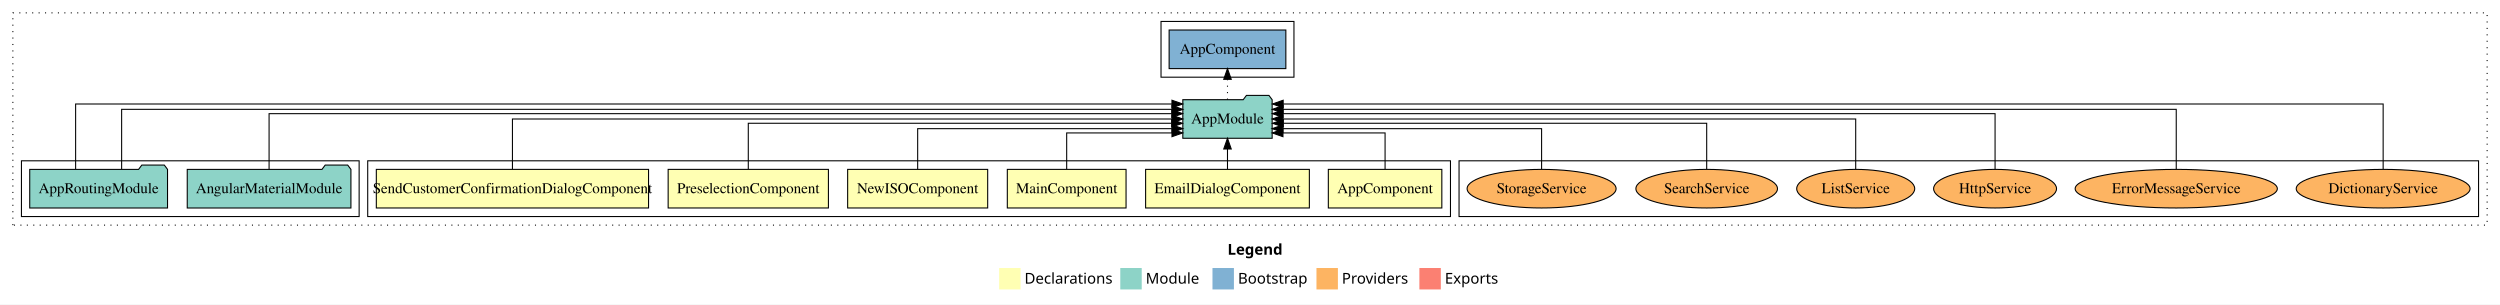
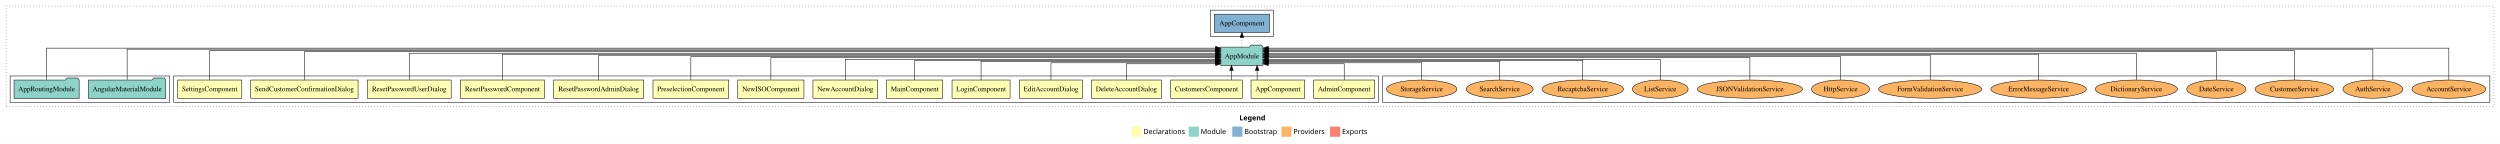
- <svg xmlns="http://www.w3.org/2000/svg" width="2332pt" height="284pt" viewBox="0.00 0.00 2332.00 284.00">
+ <svg xmlns="http://www.w3.org/2000/svg" width="4936pt" height="284pt" viewBox="0.00 0.00 4936.00 284.00">
  <g id="graph0" class="graph" transform="scale(1 1) rotate(0) translate(4 280)">
-     <polygon fill="white" stroke="transparent" points="-4,4 -4,-280 2328,-280 2328,4 -4,4" />
-     <text text-anchor="start" x="1141.01" y="-42.4" font-family="sans-serif" font-weight="bold" font-size="14.00">Legend</text>
-     <polygon fill="#ffffb3" stroke="transparent" points="928,-10 928,-30 948,-30 948,-10 928,-10" />
-     <text text-anchor="start" x="951.63" y="-15.4" font-family="sans-serif" font-size="14.00">  Declarations</text>
-     <polygon fill="#8dd3c7" stroke="transparent" points="1041,-10 1041,-30 1061,-30 1061,-10 1041,-10" />
-     <text text-anchor="start" x="1064.73" y="-15.4" font-family="sans-serif" font-size="14.00">  Module</text>
-     <polygon fill="#80b1d3" stroke="transparent" points="1127,-10 1127,-30 1147,-30 1147,-10 1127,-10" />
-     <text text-anchor="start" x="1150.78" y="-15.4" font-family="sans-serif" font-size="14.00">  Bootstrap</text>
-     <polygon fill="#fdb462" stroke="transparent" points="1224,-10 1224,-30 1244,-30 1244,-10 1224,-10" />
-     <text text-anchor="start" x="1247.67" y="-15.4" font-family="sans-serif" font-size="14.00">  Providers</text>
-     <polygon fill="#fb8072" stroke="transparent" points="1320,-10 1320,-30 1340,-30 1340,-10 1320,-10" />
-     <text text-anchor="start" x="1343.73" y="-15.4" font-family="sans-serif" font-size="14.00">  Exports</text>
+     <polygon fill="white" stroke="transparent" points="-4,4 -4,-280 4932,-280 4932,4 -4,4" />
+     <text text-anchor="start" x="2443.01" y="-42.4" font-family="sans-serif" font-weight="bold" font-size="14.00">Legend</text>
+     <polygon fill="#ffffb3" stroke="transparent" points="2230,-10 2230,-30 2250,-30 2250,-10 2230,-10" />
+     <text text-anchor="start" x="2253.63" y="-15.4" font-family="sans-serif" font-size="14.00">  Declarations</text>
+     <polygon fill="#8dd3c7" stroke="transparent" points="2343,-10 2343,-30 2363,-30 2363,-10 2343,-10" />
+     <text text-anchor="start" x="2366.73" y="-15.4" font-family="sans-serif" font-size="14.00">  Module</text>
+     <polygon fill="#80b1d3" stroke="transparent" points="2429,-10 2429,-30 2449,-30 2449,-10 2429,-10" />
+     <text text-anchor="start" x="2452.78" y="-15.4" font-family="sans-serif" font-size="14.00">  Bootstrap</text>
+     <polygon fill="#fdb462" stroke="transparent" points="2526,-10 2526,-30 2546,-30 2546,-10 2526,-10" />
+     <text text-anchor="start" x="2549.67" y="-15.4" font-family="sans-serif" font-size="14.00">  Providers</text>
+     <polygon fill="#fb8072" stroke="transparent" points="2622,-10 2622,-30 2642,-30 2642,-10 2622,-10" />
+     <text text-anchor="start" x="2645.73" y="-15.4" font-family="sans-serif" font-size="14.00">  Exports</text>
    <g id="clust1" class="cluster">
-       <polygon fill="none" stroke="black" stroke-dasharray="1,5" points="8,-70 8,-268 2316,-268 2316,-70 8,-70" />
-     </g>
-     <g id="clust11" class="cluster">
-       <polygon fill="none" stroke="black" points="1079,-208 1079,-260 1203,-260 1203,-208 1079,-208" />
-     </g>
-     <g id="clust12" class="cluster">
-       <polygon fill="none" stroke="black" points="1357,-78 1357,-130 2308,-130 2308,-78 1357,-78" />
+       <polygon fill="none" stroke="black" stroke-dasharray="1,5" points="8,-70 8,-268 4920,-268 4920,-70 8,-70" />
+     </g>
+     <g id="clust20" class="cluster">
+       <polygon fill="none" stroke="black" points="2386,-208 2386,-260 2510,-260 2510,-208 2386,-208" />
+     </g>
+     <g id="clust21" class="cluster">
+       <polygon fill="none" stroke="black" points="2726,-78 2726,-130 4912,-130 4912,-78 2726,-78" />
    </g>
    <g id="clust2" class="cluster">
-       <polygon fill="none" stroke="black" points="339,-78 339,-130 1349,-130 1349,-78 339,-78" />
-     </g>
-     <g id="clust9" class="cluster">
+       <polygon fill="none" stroke="black" points="339,-78 339,-130 2718,-130 2718,-78 339,-78" />
+     </g>
+     <g id="clust18" class="cluster">
      <polygon fill="none" stroke="black" points="16,-78 16,-130 331,-130 331,-78 16,-78" />
    </g>
    <g id="node1" class="node">
-       <polygon fill="#ffffb3" stroke="black" points="1340.94,-122 1235.06,-122 1235.06,-86 1340.94,-86 1340.94,-122" />
-       <text text-anchor="middle" x="1288" y="-99.8" font-family="Times,serif" font-size="14.00">AppComponent</text>
+       <polygon fill="#ffffb3" stroke="black" points="2710.22,-122 2589.78,-122 2589.78,-86 2710.22,-86 2710.22,-122" />
+       <text text-anchor="middle" x="2650" y="-99.8" font-family="Times,serif" font-size="14.00">AdminComponent</text>
+     </g>
+     <g id="node16" class="node">
+       <polygon fill="#8dd3c7" stroke="black" points="2489.66,-187 2486.66,-191 2465.66,-191 2462.66,-187 2406.34,-187 2406.34,-151 2489.66,-151 2489.66,-187" />
+       <text text-anchor="middle" x="2448" y="-164.8" font-family="Times,serif" font-size="14.00">AppModule</text>
+     </g>
+     <g id="edge1" class="edge">
+       <path fill="none" stroke="black" d="M2650,-122.05C2650,-136.37 2650,-154 2650,-154 2650,-154 2499.85,-154 2499.85,-154" />
+       <polygon fill="black" stroke="black" points="2499.85,-150.5 2489.85,-154 2499.85,-157.5 2499.85,-150.5" />
+     </g>
+     <g id="node2" class="node">
+       <polygon fill="#ffffb3" stroke="black" points="2571.94,-122 2466.06,-122 2466.06,-86 2571.94,-86 2571.94,-122" />
+       <text text-anchor="middle" x="2519" y="-99.8" font-family="Times,serif" font-size="14.00">AppComponent</text>
+     </g>
+     <g id="edge2" class="edge">
+       <path fill="none" stroke="black" d="M2478.05,-122.11C2478.05,-122.11 2478.05,-140.99 2478.05,-140.99" />
+       <polygon fill="black" stroke="black" points="2474.55,-140.99 2478.05,-150.99 2481.55,-140.99 2474.55,-140.99" />
+     </g>
+     <g id="node3" class="node">
+       <polygon fill="#ffffb3" stroke="black" points="2448.71,-122 2307.29,-122 2307.29,-86 2448.71,-86 2448.71,-122" />
+       <text text-anchor="middle" x="2378" y="-99.8" font-family="Times,serif" font-size="14.00">CustomersComponent</text>
+     </g>
+     <g id="edge3" class="edge">
+       <path fill="none" stroke="black" d="M2427.39,-122.11C2427.39,-122.11 2427.39,-140.99 2427.39,-140.99" />
+       <polygon fill="black" stroke="black" points="2423.89,-140.99 2427.39,-150.99 2430.89,-140.99 2423.89,-140.99" />
+     </g>
+     <g id="node4" class="node">
+       <polygon fill="#ffffb3" stroke="black" points="2289.06,-122 2150.94,-122 2150.94,-86 2289.06,-86 2289.06,-122" />
+       <text text-anchor="middle" x="2220" y="-99.8" font-family="Times,serif" font-size="14.00">DeleteAccountDialog</text>
+     </g>
+     <g id="edge4" class="edge">
+       <path fill="none" stroke="black" d="M2220,-122.05C2220,-136.37 2220,-154 2220,-154 2220,-154 2396.18,-154 2396.18,-154" />
+       <polygon fill="black" stroke="black" points="2396.18,-157.5 2406.18,-154 2396.18,-150.5 2396.18,-157.5" />
+     </g>
+     <g id="node5" class="node">
+       <polygon fill="#ffffb3" stroke="black" points="2133.36,-122 2008.64,-122 2008.64,-86 2133.36,-86 2133.36,-122" />
+       <text text-anchor="middle" x="2071" y="-99.8" font-family="Times,serif" font-size="14.00">EditAccountDialog</text>
+     </g>
+     <g id="edge5" class="edge">
+       <path fill="none" stroke="black" d="M2071,-122.19C2071,-137.18 2071,-156 2071,-156 2071,-156 2396.21,-156 2396.21,-156" />
+       <polygon fill="black" stroke="black" points="2396.21,-159.5 2406.21,-156 2396.21,-152.5 2396.21,-159.5" />
+     </g>
+     <g id="node6" class="node">
+       <polygon fill="#ffffb3" stroke="black" points="1990.28,-122 1875.72,-122 1875.72,-86 1990.28,-86 1990.28,-122" />
+       <text text-anchor="middle" x="1933" y="-99.8" font-family="Times,serif" font-size="14.00">LoginComponent</text>
+     </g>
+     <g id="edge6" class="edge">
+       <path fill="none" stroke="black" d="M1933,-122.01C1933,-138.05 1933,-159 1933,-159 1933,-159 2396.29,-159 2396.29,-159" />
+       <polygon fill="black" stroke="black" points="2396.29,-162.5 2406.29,-159 2396.29,-155.5 2396.29,-162.5" />
    </g>
    <g id="node7" class="node">
-       <polygon fill="#8dd3c7" stroke="black" points="1182.66,-187 1179.66,-191 1158.66,-191 1155.66,-187 1099.34,-187 1099.34,-151 1182.66,-151 1182.66,-187" />
-       <text text-anchor="middle" x="1141" y="-164.8" font-family="Times,serif" font-size="14.00">AppModule</text>
-     </g>
-     <g id="edge1" class="edge">
-       <path fill="none" stroke="black" d="M1288,-122.19C1288,-137.18 1288,-156 1288,-156 1288,-156 1192.73,-156 1192.73,-156" />
-       <polygon fill="black" stroke="black" points="1192.73,-152.5 1182.73,-156 1192.73,-159.5 1192.73,-152.5" />
-     </g>
-     <g id="node2" class="node">
-       <polygon fill="#ffffb3" stroke="black" points="1217.37,-122 1064.63,-122 1064.63,-86 1217.37,-86 1217.37,-122" />
-       <text text-anchor="middle" x="1141" y="-99.8" font-family="Times,serif" font-size="14.00">EmailDialogComponent</text>
-     </g>
-     <g id="edge2" class="edge">
-       <path fill="none" stroke="black" d="M1141,-122.11C1141,-122.11 1141,-140.99 1141,-140.99" />
-       <polygon fill="black" stroke="black" points="1137.5,-140.99 1141,-150.99 1144.5,-140.99 1137.5,-140.99" />
-     </g>
-     <g id="node3" class="node">
-       <polygon fill="#ffffb3" stroke="black" points="1046.38,-122 935.62,-122 935.62,-86 1046.38,-86 1046.38,-122" />
-       <text text-anchor="middle" x="991" y="-99.8" font-family="Times,serif" font-size="14.00">MainComponent</text>
-     </g>
-     <g id="edge3" class="edge">
-       <path fill="none" stroke="black" d="M991,-122.19C991,-137.18 991,-156 991,-156 991,-156 1089.22,-156 1089.22,-156" />
-       <polygon fill="black" stroke="black" points="1089.22,-159.5 1099.22,-156 1089.22,-152.5 1089.22,-159.5" />
-     </g>
-     <g id="node4" class="node">
-       <polygon fill="#ffffb3" stroke="black" points="917.31,-122 786.69,-122 786.69,-86 917.31,-86 917.31,-122" />
-       <text text-anchor="middle" x="852" y="-99.8" font-family="Times,serif" font-size="14.00">NewISOComponent</text>
-     </g>
-     <g id="edge4" class="edge">
-       <path fill="none" stroke="black" d="M852,-122.03C852,-138.4 852,-160 852,-160 852,-160 1089.29,-160 1089.29,-160" />
-       <polygon fill="black" stroke="black" points="1089.29,-163.5 1099.29,-160 1089.29,-156.5 1089.29,-163.5" />
-     </g>
-     <g id="node5" class="node">
-       <polygon fill="#ffffb3" stroke="black" points="768.75,-122 619.25,-122 619.25,-86 768.75,-86 768.75,-122" />
-       <text text-anchor="middle" x="694" y="-99.8" font-family="Times,serif" font-size="14.00">PreselectionComponent</text>
-     </g>
-     <g id="edge5" class="edge">
-       <path fill="none" stroke="black" d="M694,-122.3C694,-140.27 694,-165 694,-165 694,-165 1088.95,-165 1088.95,-165" />
-       <polygon fill="black" stroke="black" points="1088.95,-168.5 1098.95,-165 1088.95,-161.5 1088.95,-168.5" />
-     </g>
-     <g id="node6" class="node">
-       <polygon fill="#ffffb3" stroke="black" points="600.97,-122 347.03,-122 347.03,-86 600.97,-86 600.97,-122" />
-       <text text-anchor="middle" x="474" y="-99.8" font-family="Times,serif" font-size="14.00">SendCustomerConfirmationDialogComponent</text>
-     </g>
-     <g id="edge6" class="edge">
-       <path fill="none" stroke="black" d="M474,-122.11C474,-141.34 474,-169 474,-169 474,-169 1089.28,-169 1089.28,-169" />
-       <polygon fill="black" stroke="black" points="1089.28,-172.5 1099.28,-169 1089.28,-165.5 1089.28,-172.5" />
+       <polygon fill="#ffffb3" stroke="black" points="1857.38,-122 1746.62,-122 1746.62,-86 1857.38,-86 1857.38,-122" />
+       <text text-anchor="middle" x="1802" y="-99.8" font-family="Times,serif" font-size="14.00">MainComponent</text>
+     </g>
+     <g id="edge7" class="edge">
+       <path fill="none" stroke="black" d="M1802,-122.04C1802,-138.73 1802,-161 1802,-161 1802,-161 2396.11,-161 2396.11,-161" />
+       <polygon fill="black" stroke="black" points="2396.11,-164.5 2406.11,-161 2396.11,-157.5 2396.11,-164.5" />
+     </g>
+     <g id="node8" class="node">
+       <polygon fill="#ffffb3" stroke="black" points="1728.96,-122 1601.04,-122 1601.04,-86 1728.96,-86 1728.96,-122" />
+       <text text-anchor="middle" x="1665" y="-99.8" font-family="Times,serif" font-size="14.00">NewAccountDialog</text>
+     </g>
+     <g id="edge8" class="edge">
+       <path fill="none" stroke="black" d="M1665,-122.02C1665,-139.37 1665,-163 1665,-163 1665,-163 2396.18,-163 2396.18,-163" />
+       <polygon fill="black" stroke="black" points="2396.18,-166.5 2406.18,-163 2396.18,-159.5 2396.18,-166.5" />
+     </g>
+     <g id="node9" class="node">
+       <polygon fill="#ffffb3" stroke="black" points="1583.31,-122 1452.69,-122 1452.69,-86 1583.31,-86 1583.31,-122" />
+       <text text-anchor="middle" x="1518" y="-99.8" font-family="Times,serif" font-size="14.00">NewISOComponent</text>
+     </g>
+     <g id="edge9" class="edge">
+       <path fill="none" stroke="black" d="M1518,-122.27C1518,-140.56 1518,-166 1518,-166 1518,-166 2396.23,-166 2396.23,-166" />
+       <polygon fill="black" stroke="black" points="2396.23,-169.5 2406.23,-166 2396.23,-162.5 2396.23,-169.5" />
    </g>
    <g id="node10" class="node">
-       <polygon fill="#80b1d3" stroke="black" points="1195.44,-252 1086.56,-252 1086.56,-216 1195.44,-216 1195.44,-252" />
-       <text text-anchor="middle" x="1141" y="-229.8" font-family="Times,serif" font-size="14.00">AppComponent </text>
+       <polygon fill="#ffffb3" stroke="black" points="1434.75,-122 1285.25,-122 1285.25,-86 1434.75,-86 1434.75,-122" />
+       <text text-anchor="middle" x="1360" y="-99.8" font-family="Times,serif" font-size="14.00">PreselectionComponent</text>
    </g>
    <g id="edge10" class="edge">
-       <path fill="none" stroke="black" stroke-dasharray="1,5" d="M1141,-187.11C1141,-187.11 1141,-205.99 1141,-205.99" />
-       <polygon fill="black" stroke="black" points="1137.5,-205.99 1141,-215.99 1144.5,-205.99 1137.5,-205.99" />
-     </g>
-     <g id="node8" class="node">
+       <path fill="none" stroke="black" d="M1360,-122.17C1360,-141.09 1360,-168 1360,-168 1360,-168 2396.02,-168 2396.02,-168" />
+       <polygon fill="black" stroke="black" points="2396.02,-171.5 2406.02,-168 2396.02,-164.5 2396.02,-171.5" />
+     </g>
+     <g id="node11" class="node">
+       <polygon fill="#ffffb3" stroke="black" points="1266.74,-122 1089.26,-122 1089.26,-86 1266.74,-86 1266.74,-122" />
+       <text text-anchor="middle" x="1178" y="-99.8" font-family="Times,serif" font-size="14.00">ResetPasswordAdminDialog</text>
+     </g>
+     <g id="edge11" class="edge">
+       <path fill="none" stroke="black" d="M1178,-122.31C1178,-142.15 1178,-171 1178,-171 1178,-171 2396.11,-171 2396.11,-171" />
+       <polygon fill="black" stroke="black" points="2396.11,-174.5 2406.11,-171 2396.11,-167.5 2396.11,-174.5" />
+     </g>
+     <g id="node12" class="node">
+       <polygon fill="#ffffb3" stroke="black" points="1071.09,-122 904.91,-122 904.91,-86 1071.09,-86 1071.09,-122" />
+       <text text-anchor="middle" x="988" y="-99.8" font-family="Times,serif" font-size="14.00">ResetPasswordComponent</text>
+     </g>
+     <g id="edge12" class="edge">
+       <path fill="none" stroke="black" d="M988,-122.13C988,-142.57 988,-173 988,-173 988,-173 2396.27,-173 2396.27,-173" />
+       <polygon fill="black" stroke="black" points="2396.27,-176.5 2406.27,-173 2396.27,-169.5 2396.27,-176.5" />
+     </g>
+     <g id="node13" class="node">
+       <polygon fill="#ffffb3" stroke="black" points="886.78,-122 721.22,-122 721.22,-86 886.78,-86 886.78,-122" />
+       <text text-anchor="middle" x="804" y="-99.8" font-family="Times,serif" font-size="14.00">ResetPasswordUserDialog</text>
+     </g>
+     <g id="edge13" class="edge">
+       <path fill="none" stroke="black" d="M804,-122.28C804,-143.32 804,-175 804,-175 804,-175 2396.13,-175 2396.13,-175" />
+       <polygon fill="black" stroke="black" points="2396.13,-178.5 2406.13,-175 2396.13,-171.5 2396.13,-178.5" />
+     </g>
+     <g id="node14" class="node">
+       <polygon fill="#ffffb3" stroke="black" points="702.97,-122 491.03,-122 491.03,-86 702.97,-86 702.97,-122" />
+       <text text-anchor="middle" x="597" y="-99.8" font-family="Times,serif" font-size="14.00">SendCustomerConfirmationDialog</text>
+     </g>
+     <g id="edge14" class="edge">
+       <path fill="none" stroke="black" d="M597,-122.29C597,-144.21 597,-178 597,-178 597,-178 2396.3,-178 2396.3,-178" />
+       <polygon fill="black" stroke="black" points="2396.3,-181.5 2406.3,-178 2396.3,-174.5 2396.3,-181.5" />
+     </g>
+     <g id="node15" class="node">
+       <polygon fill="#ffffb3" stroke="black" points="473.45,-122 346.55,-122 346.55,-86 473.45,-86 473.45,-122" />
+       <text text-anchor="middle" x="410" y="-99.8" font-family="Times,serif" font-size="14.00">SettingsComponent</text>
+     </g>
+     <g id="edge15" class="edge">
+       <path fill="none" stroke="black" d="M410,-122.01C410,-144.49 410,-180 410,-180 410,-180 2395.9,-180 2395.9,-180" />
+       <polygon fill="black" stroke="black" points="2395.9,-183.5 2405.9,-180 2395.9,-176.5 2395.9,-183.5" />
+     </g>
+     <g id="node19" class="node">
+       <polygon fill="#80b1d3" stroke="black" points="2502.44,-252 2393.56,-252 2393.56,-216 2502.44,-216 2502.44,-252" />
+       <text text-anchor="middle" x="2448" y="-229.8" font-family="Times,serif" font-size="14.00">AppComponent </text>
+     </g>
+     <g id="edge18" class="edge">
+       <path fill="none" stroke="black" stroke-dasharray="1,5" d="M2448,-187.11C2448,-187.11 2448,-205.99 2448,-205.99" />
+       <polygon fill="black" stroke="black" points="2444.5,-205.99 2448,-215.99 2451.5,-205.99 2444.5,-205.99" />
+     </g>
+     <g id="node17" class="node">
      <polygon fill="#8dd3c7" stroke="black" points="323.34,-122 320.34,-126 299.34,-126 296.34,-122 170.66,-122 170.66,-86 323.34,-86 323.34,-122" />
      <text text-anchor="middle" x="247" y="-99.8" font-family="Times,serif" font-size="14.00">AngularMaterialModule</text>
    </g>
-     <g id="edge7" class="edge">
-       <path fill="none" stroke="black" d="M247,-122.03C247,-142.77 247,-174 247,-174 247,-174 1089.08,-174 1089.08,-174" />
-       <polygon fill="black" stroke="black" points="1089.08,-177.5 1099.08,-174 1089.08,-170.5 1089.08,-177.5" />
-     </g>
-     <g id="node9" class="node">
+     <g id="edge16" class="edge">
+       <path fill="none" stroke="black" d="M247,-122.32C247,-145.66 247,-183 247,-183 247,-183 2396,-183 2396,-183" />
+       <polygon fill="black" stroke="black" points="2396,-186.5 2406,-183 2396,-179.5 2396,-186.5" />
+     </g>
+     <g id="node18" class="node">
      <polygon fill="#8dd3c7" stroke="black" points="152.27,-122 149.27,-126 128.27,-126 125.27,-122 23.73,-122 23.73,-86 152.27,-86 152.27,-122" />
      <text text-anchor="middle" x="88" y="-99.8" font-family="Times,serif" font-size="14.00">AppRoutingModule</text>
    </g>
-     <g id="edge8" class="edge">
-       <path fill="none" stroke="black" d="M66.54,-122.32C66.54,-145.66 66.54,-183 66.54,-183 66.54,-183 1089.21,-183 1089.21,-183" />
-       <polygon fill="black" stroke="black" points="1089.21,-186.5 1099.21,-183 1089.21,-179.5 1089.21,-186.5" />
-     </g>
-     <g id="edge9" class="edge">
-       <path fill="none" stroke="black" d="M109.46,-122.29C109.46,-144.21 109.46,-178 109.46,-178 109.46,-178 1089.28,-178 1089.28,-178" />
-       <polygon fill="black" stroke="black" points="1089.28,-181.5 1099.28,-178 1089.28,-174.5 1089.28,-181.5" />
-     </g>
-     <g id="node11" class="node">
-       <ellipse fill="#fdb462" stroke="black" cx="2219" cy="-104" rx="81.08" ry="18" />
-       <text text-anchor="middle" x="2219" y="-99.8" font-family="Times,serif" font-size="14.00">DictionaryService</text>
-     </g>
-     <g id="edge11" class="edge">
-       <path fill="none" stroke="black" d="M2219,-122.32C2219,-145.66 2219,-183 2219,-183 2219,-183 1192.93,-183 1192.93,-183" />
-       <polygon fill="black" stroke="black" points="1192.93,-179.5 1182.93,-183 1192.93,-186.5 1192.93,-179.5" />
-     </g>
-     <g id="node12" class="node">
-       <ellipse fill="#fdb462" stroke="black" cx="2026" cy="-104" rx="94.3" ry="18" />
-       <text text-anchor="middle" x="2026" y="-99.8" font-family="Times,serif" font-size="14.00">ErrorMessageService</text>
-     </g>
-     <g id="edge12" class="edge">
-       <path fill="none" stroke="black" d="M2026,-122.29C2026,-144.21 2026,-178 2026,-178 2026,-178 1192.79,-178 1192.79,-178" />
-       <polygon fill="black" stroke="black" points="1192.79,-174.5 1182.79,-178 1192.79,-181.5 1192.79,-174.5" />
-     </g>
-     <g id="node13" class="node">
-       <ellipse fill="#fdb462" stroke="black" cx="1857" cy="-104" rx="57.32" ry="18" />
-       <text text-anchor="middle" x="1857" y="-99.8" font-family="Times,serif" font-size="14.00">HttpService</text>
-     </g>
-     <g id="edge13" class="edge">
-       <path fill="none" stroke="black" d="M1857,-122.03C1857,-142.77 1857,-174 1857,-174 1857,-174 1192.85,-174 1192.85,-174" />
-       <polygon fill="black" stroke="black" points="1192.85,-170.5 1182.85,-174 1192.85,-177.5 1192.85,-170.5" />
-     </g>
-     <g id="node14" class="node">
-       <ellipse fill="#fdb462" stroke="black" cx="1727" cy="-104" rx="55.03" ry="18" />
-       <text text-anchor="middle" x="1727" y="-99.8" font-family="Times,serif" font-size="14.00">ListService</text>
-     </g>
-     <g id="edge14" class="edge">
-       <path fill="none" stroke="black" d="M1727,-122.11C1727,-141.34 1727,-169 1727,-169 1727,-169 1192.67,-169 1192.67,-169" />
-       <polygon fill="black" stroke="black" points="1192.67,-165.5 1182.67,-169 1192.67,-172.5 1192.67,-165.5" />
-     </g>
-     <g id="node15" class="node">
-       <ellipse fill="#fdb462" stroke="black" cx="1588" cy="-104" rx="66.03" ry="18" />
-       <text text-anchor="middle" x="1588" y="-99.8" font-family="Times,serif" font-size="14.00">SearchService</text>
-     </g>
-     <g id="edge15" class="edge">
-       <path fill="none" stroke="black" d="M1588,-122.3C1588,-140.27 1588,-165 1588,-165 1588,-165 1193.05,-165 1193.05,-165" />
-       <polygon fill="black" stroke="black" points="1193.05,-161.5 1183.05,-165 1193.05,-168.5 1193.05,-161.5" />
-     </g>
-     <g id="node16" class="node">
-       <ellipse fill="#fdb462" stroke="black" cx="1434" cy="-104" rx="69.48" ry="18" />
-       <text text-anchor="middle" x="1434" y="-99.8" font-family="Times,serif" font-size="14.00">StorageService</text>
-     </g>
-     <g id="edge16" class="edge">
-       <path fill="none" stroke="black" d="M1434,-122.03C1434,-138.4 1434,-160 1434,-160 1434,-160 1192.67,-160 1192.67,-160" />
-       <polygon fill="black" stroke="black" points="1192.67,-156.5 1182.67,-160 1192.67,-163.5 1192.67,-156.5" />
+     <g id="edge17" class="edge">
+       <path fill="none" stroke="black" d="M88,-122.38C88,-146.28 88,-185 88,-185 88,-185 2396.29,-185 2396.29,-185" />
+       <polygon fill="black" stroke="black" points="2396.29,-188.5 2406.29,-185 2396.29,-181.5 2396.29,-188.5" />
+     </g>
+     <g id="node20" class="node">
+       <ellipse fill="#fdb462" stroke="black" cx="4831" cy="-104" rx="72.91" ry="18" />
+       <text text-anchor="middle" x="4831" y="-99.8" font-family="Times,serif" font-size="14.00">AccountService</text>
+     </g>
+     <g id="edge19" class="edge">
+       <path fill="none" stroke="black" d="M4831,-122.38C4831,-146.28 4831,-185 4831,-185 4831,-185 2499.87,-185 2499.87,-185" />
+       <polygon fill="black" stroke="black" points="2499.87,-181.5 2489.87,-185 2499.87,-188.5 2499.87,-181.5" />
+     </g>
+     <g id="node21" class="node">
+       <ellipse fill="#fdb462" stroke="black" cx="4681" cy="-104" rx="59.11" ry="18" />
+       <text text-anchor="middle" x="4681" y="-99.8" font-family="Times,serif" font-size="14.00">AuthService</text>
+     </g>
+     <g id="edge20" class="edge">
+       <path fill="none" stroke="black" d="M4681,-122.32C4681,-145.66 4681,-183 4681,-183 4681,-183 2500.12,-183 2500.12,-183" />
+       <polygon fill="black" stroke="black" points="2500.12,-179.5 2490.12,-183 2500.12,-186.5 2500.12,-179.5" />
+     </g>
+     <g id="node22" class="node">
+       <ellipse fill="#fdb462" stroke="black" cx="4526" cy="-104" rx="77.58" ry="18" />
+       <text text-anchor="middle" x="4526" y="-99.8" font-family="Times,serif" font-size="14.00">CustomerService</text>
+     </g>
+     <g id="edge21" class="edge">
+       <path fill="none" stroke="black" d="M4526,-122.01C4526,-144.49 4526,-180 4526,-180 4526,-180 2499.98,-180 2499.98,-180" />
+       <polygon fill="black" stroke="black" points="2499.98,-176.5 2489.98,-180 2499.98,-183.5 2499.98,-176.5" />
+     </g>
+     <g id="node23" class="node">
+       <ellipse fill="#fdb462" stroke="black" cx="4372" cy="-104" rx="58.44" ry="18" />
+       <text text-anchor="middle" x="4372" y="-99.8" font-family="Times,serif" font-size="14.00">DateService</text>
+     </g>
+     <g id="edge22" class="edge">
+       <path fill="none" stroke="black" d="M4372,-122.29C4372,-144.21 4372,-178 4372,-178 4372,-178 2499.97,-178 2499.97,-178" />
+       <polygon fill="black" stroke="black" points="2499.97,-174.5 2489.97,-178 2499.97,-181.5 2499.97,-174.5" />
+     </g>
+     <g id="node24" class="node">
+       <ellipse fill="#fdb462" stroke="black" cx="4214" cy="-104" rx="81.08" ry="18" />
+       <text text-anchor="middle" x="4214" y="-99.8" font-family="Times,serif" font-size="14.00">DictionaryService</text>
+     </g>
+     <g id="edge23" class="edge">
+       <path fill="none" stroke="black" d="M4214,-122.28C4214,-143.32 4214,-175 4214,-175 4214,-175 2499.91,-175 2499.91,-175" />
+       <polygon fill="black" stroke="black" points="2499.91,-171.5 2489.91,-175 2499.91,-178.5 2499.91,-171.5" />
+     </g>
+     <g id="node25" class="node">
+       <ellipse fill="#fdb462" stroke="black" cx="4021" cy="-104" rx="94.3" ry="18" />
+       <text text-anchor="middle" x="4021" y="-99.8" font-family="Times,serif" font-size="14.00">ErrorMessageService</text>
+     </g>
+     <g id="edge24" class="edge">
+       <path fill="none" stroke="black" d="M4021,-122.13C4021,-142.57 4021,-173 4021,-173 4021,-173 2499.67,-173 2499.67,-173" />
+       <polygon fill="black" stroke="black" points="2499.67,-169.5 2489.67,-173 2499.67,-176.5 2499.67,-169.5" />
+     </g>
+     <g id="node26" class="node">
+       <ellipse fill="#fdb462" stroke="black" cx="3807" cy="-104" rx="101.86" ry="18" />
+       <text text-anchor="middle" x="3807" y="-99.8" font-family="Times,serif" font-size="14.00">FormValidationService</text>
+     </g>
+     <g id="edge25" class="edge">
+       <path fill="none" stroke="black" d="M3807,-122.31C3807,-142.15 3807,-171 3807,-171 3807,-171 2499.79,-171 2499.79,-171" />
+       <polygon fill="black" stroke="black" points="2499.79,-167.5 2489.79,-171 2499.79,-174.5 2499.79,-167.5" />
+     </g>
+     <g id="node27" class="node">
+       <ellipse fill="#fdb462" stroke="black" cx="3630" cy="-104" rx="57.32" ry="18" />
+       <text text-anchor="middle" x="3630" y="-99.8" font-family="Times,serif" font-size="14.00">HttpService</text>
+     </g>
+     <g id="edge26" class="edge">
+       <path fill="none" stroke="black" d="M3630,-122.17C3630,-141.09 3630,-168 3630,-168 3630,-168 2499.72,-168 2499.72,-168" />
+       <polygon fill="black" stroke="black" points="2499.72,-164.5 2489.72,-168 2499.72,-171.5 2499.72,-164.5" />
+     </g>
+     <g id="node28" class="node">
+       <ellipse fill="#fdb462" stroke="black" cx="3451" cy="-104" rx="103.65" ry="18" />
+       <text text-anchor="middle" x="3451" y="-99.8" font-family="Times,serif" font-size="14.00">JSONValidationService</text>
+     </g>
+     <g id="edge27" class="edge">
+       <path fill="none" stroke="black" d="M3451,-122.27C3451,-140.56 3451,-166 3451,-166 3451,-166 2499.82,-166 2499.82,-166" />
+       <polygon fill="black" stroke="black" points="2499.82,-162.5 2489.82,-166 2499.82,-169.5 2499.82,-162.5" />
+     </g>
+     <g id="node29" class="node">
+       <ellipse fill="#fdb462" stroke="black" cx="3274" cy="-104" rx="55.03" ry="18" />
+       <text text-anchor="middle" x="3274" y="-99.8" font-family="Times,serif" font-size="14.00">ListService</text>
+     </g>
+     <g id="edge28" class="edge">
+       <path fill="none" stroke="black" d="M3274,-122.02C3274,-139.37 3274,-163 3274,-163 3274,-163 2499.81,-163 2499.81,-163" />
+       <polygon fill="black" stroke="black" points="2499.81,-159.5 2489.81,-163 2499.81,-166.5 2499.81,-159.5" />
+     </g>
+     <g id="node30" class="node">
+       <ellipse fill="#fdb462" stroke="black" cx="3121" cy="-104" rx="80.41" ry="18" />
+       <text text-anchor="middle" x="3121" y="-99.8" font-family="Times,serif" font-size="14.00">RecaptchaService</text>
+     </g>
+     <g id="edge29" class="edge">
+       <path fill="none" stroke="black" d="M3121,-122.04C3121,-138.73 3121,-161 3121,-161 3121,-161 2499.84,-161 2499.84,-161" />
+       <polygon fill="black" stroke="black" points="2499.84,-157.5 2489.84,-161 2499.84,-164.5 2499.84,-157.5" />
+     </g>
+     <g id="node31" class="node">
+       <ellipse fill="#fdb462" stroke="black" cx="2957" cy="-104" rx="66.03" ry="18" />
+       <text text-anchor="middle" x="2957" y="-99.8" font-family="Times,serif" font-size="14.00">SearchService</text>
+     </g>
+     <g id="edge30" class="edge">
+       <path fill="none" stroke="black" d="M2957,-122.01C2957,-138.05 2957,-159 2957,-159 2957,-159 2500.09,-159 2500.09,-159" />
+       <polygon fill="black" stroke="black" points="2500.09,-155.5 2490.09,-159 2500.09,-162.5 2500.09,-155.5" />
+     </g>
+     <g id="node32" class="node">
+       <ellipse fill="#fdb462" stroke="black" cx="2803" cy="-104" rx="69.48" ry="18" />
+       <text text-anchor="middle" x="2803" y="-99.8" font-family="Times,serif" font-size="14.00">StorageService</text>
+     </g>
+     <g id="edge31" class="edge">
+       <path fill="none" stroke="black" d="M2803,-122.19C2803,-137.18 2803,-156 2803,-156 2803,-156 2499.77,-156 2499.77,-156" />
+       <polygon fill="black" stroke="black" points="2499.77,-152.5 2489.77,-156 2499.77,-159.5 2499.77,-152.5" />
    </g>
  </g>
</svg>
